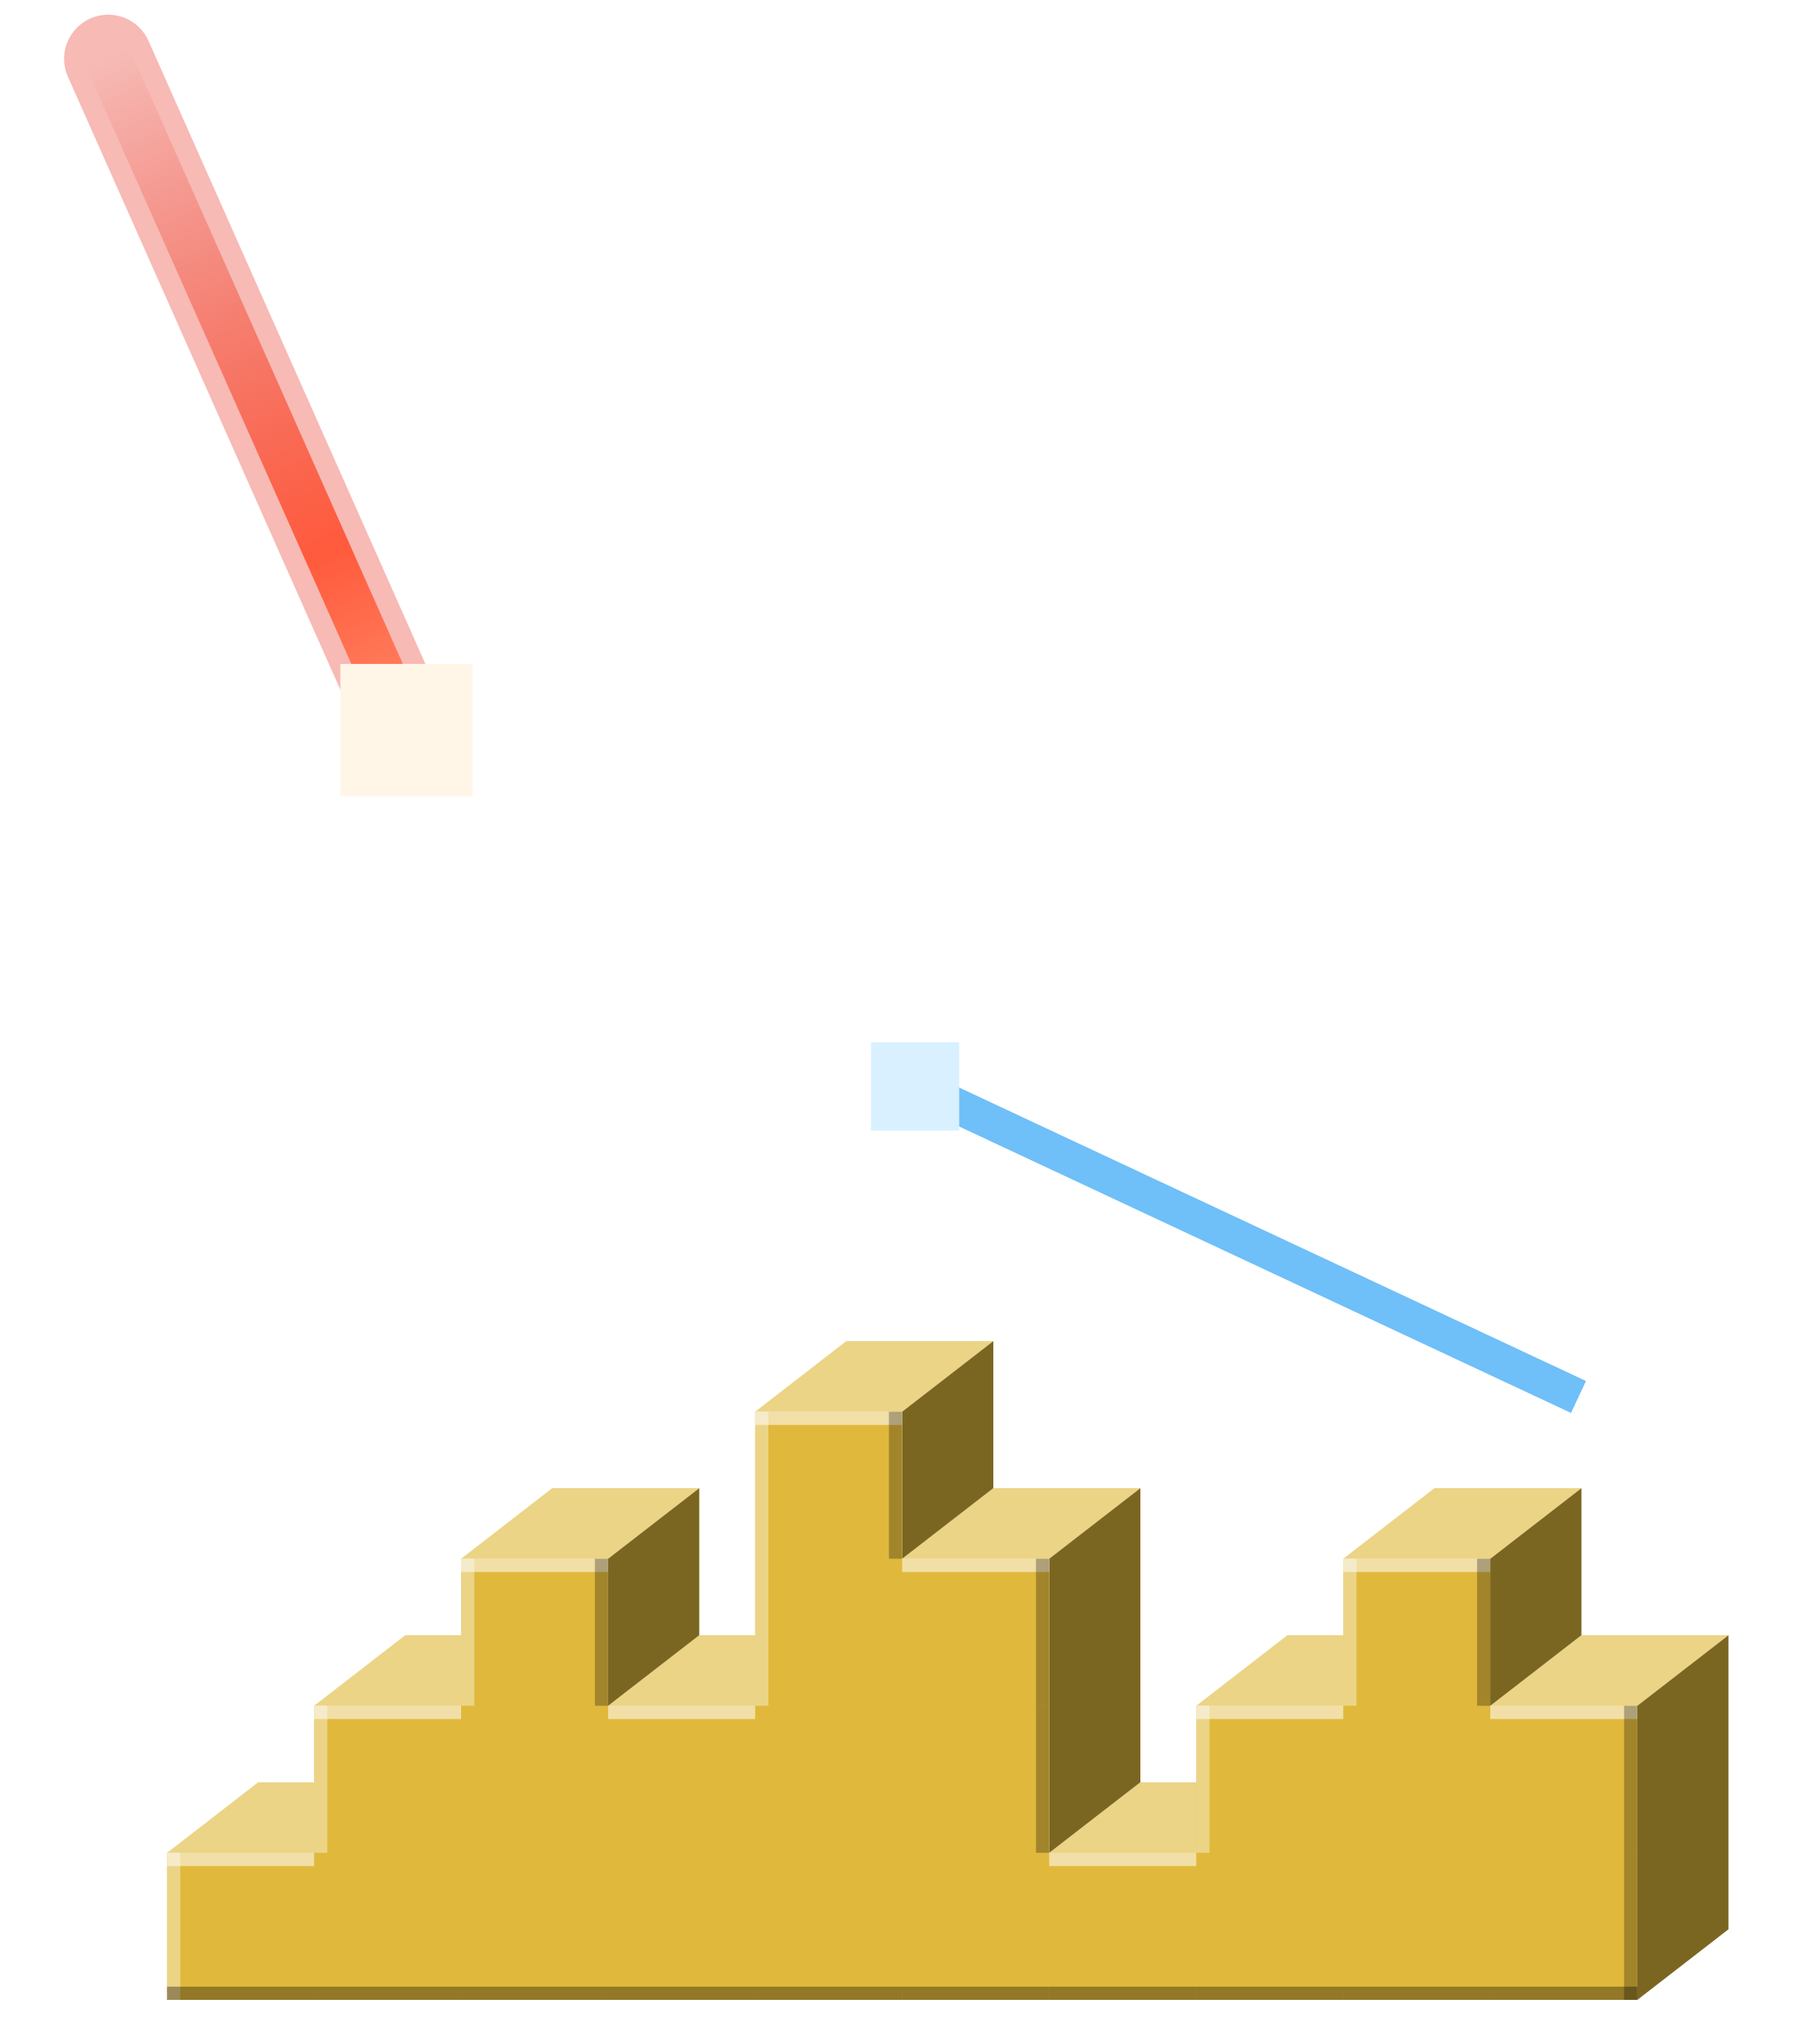
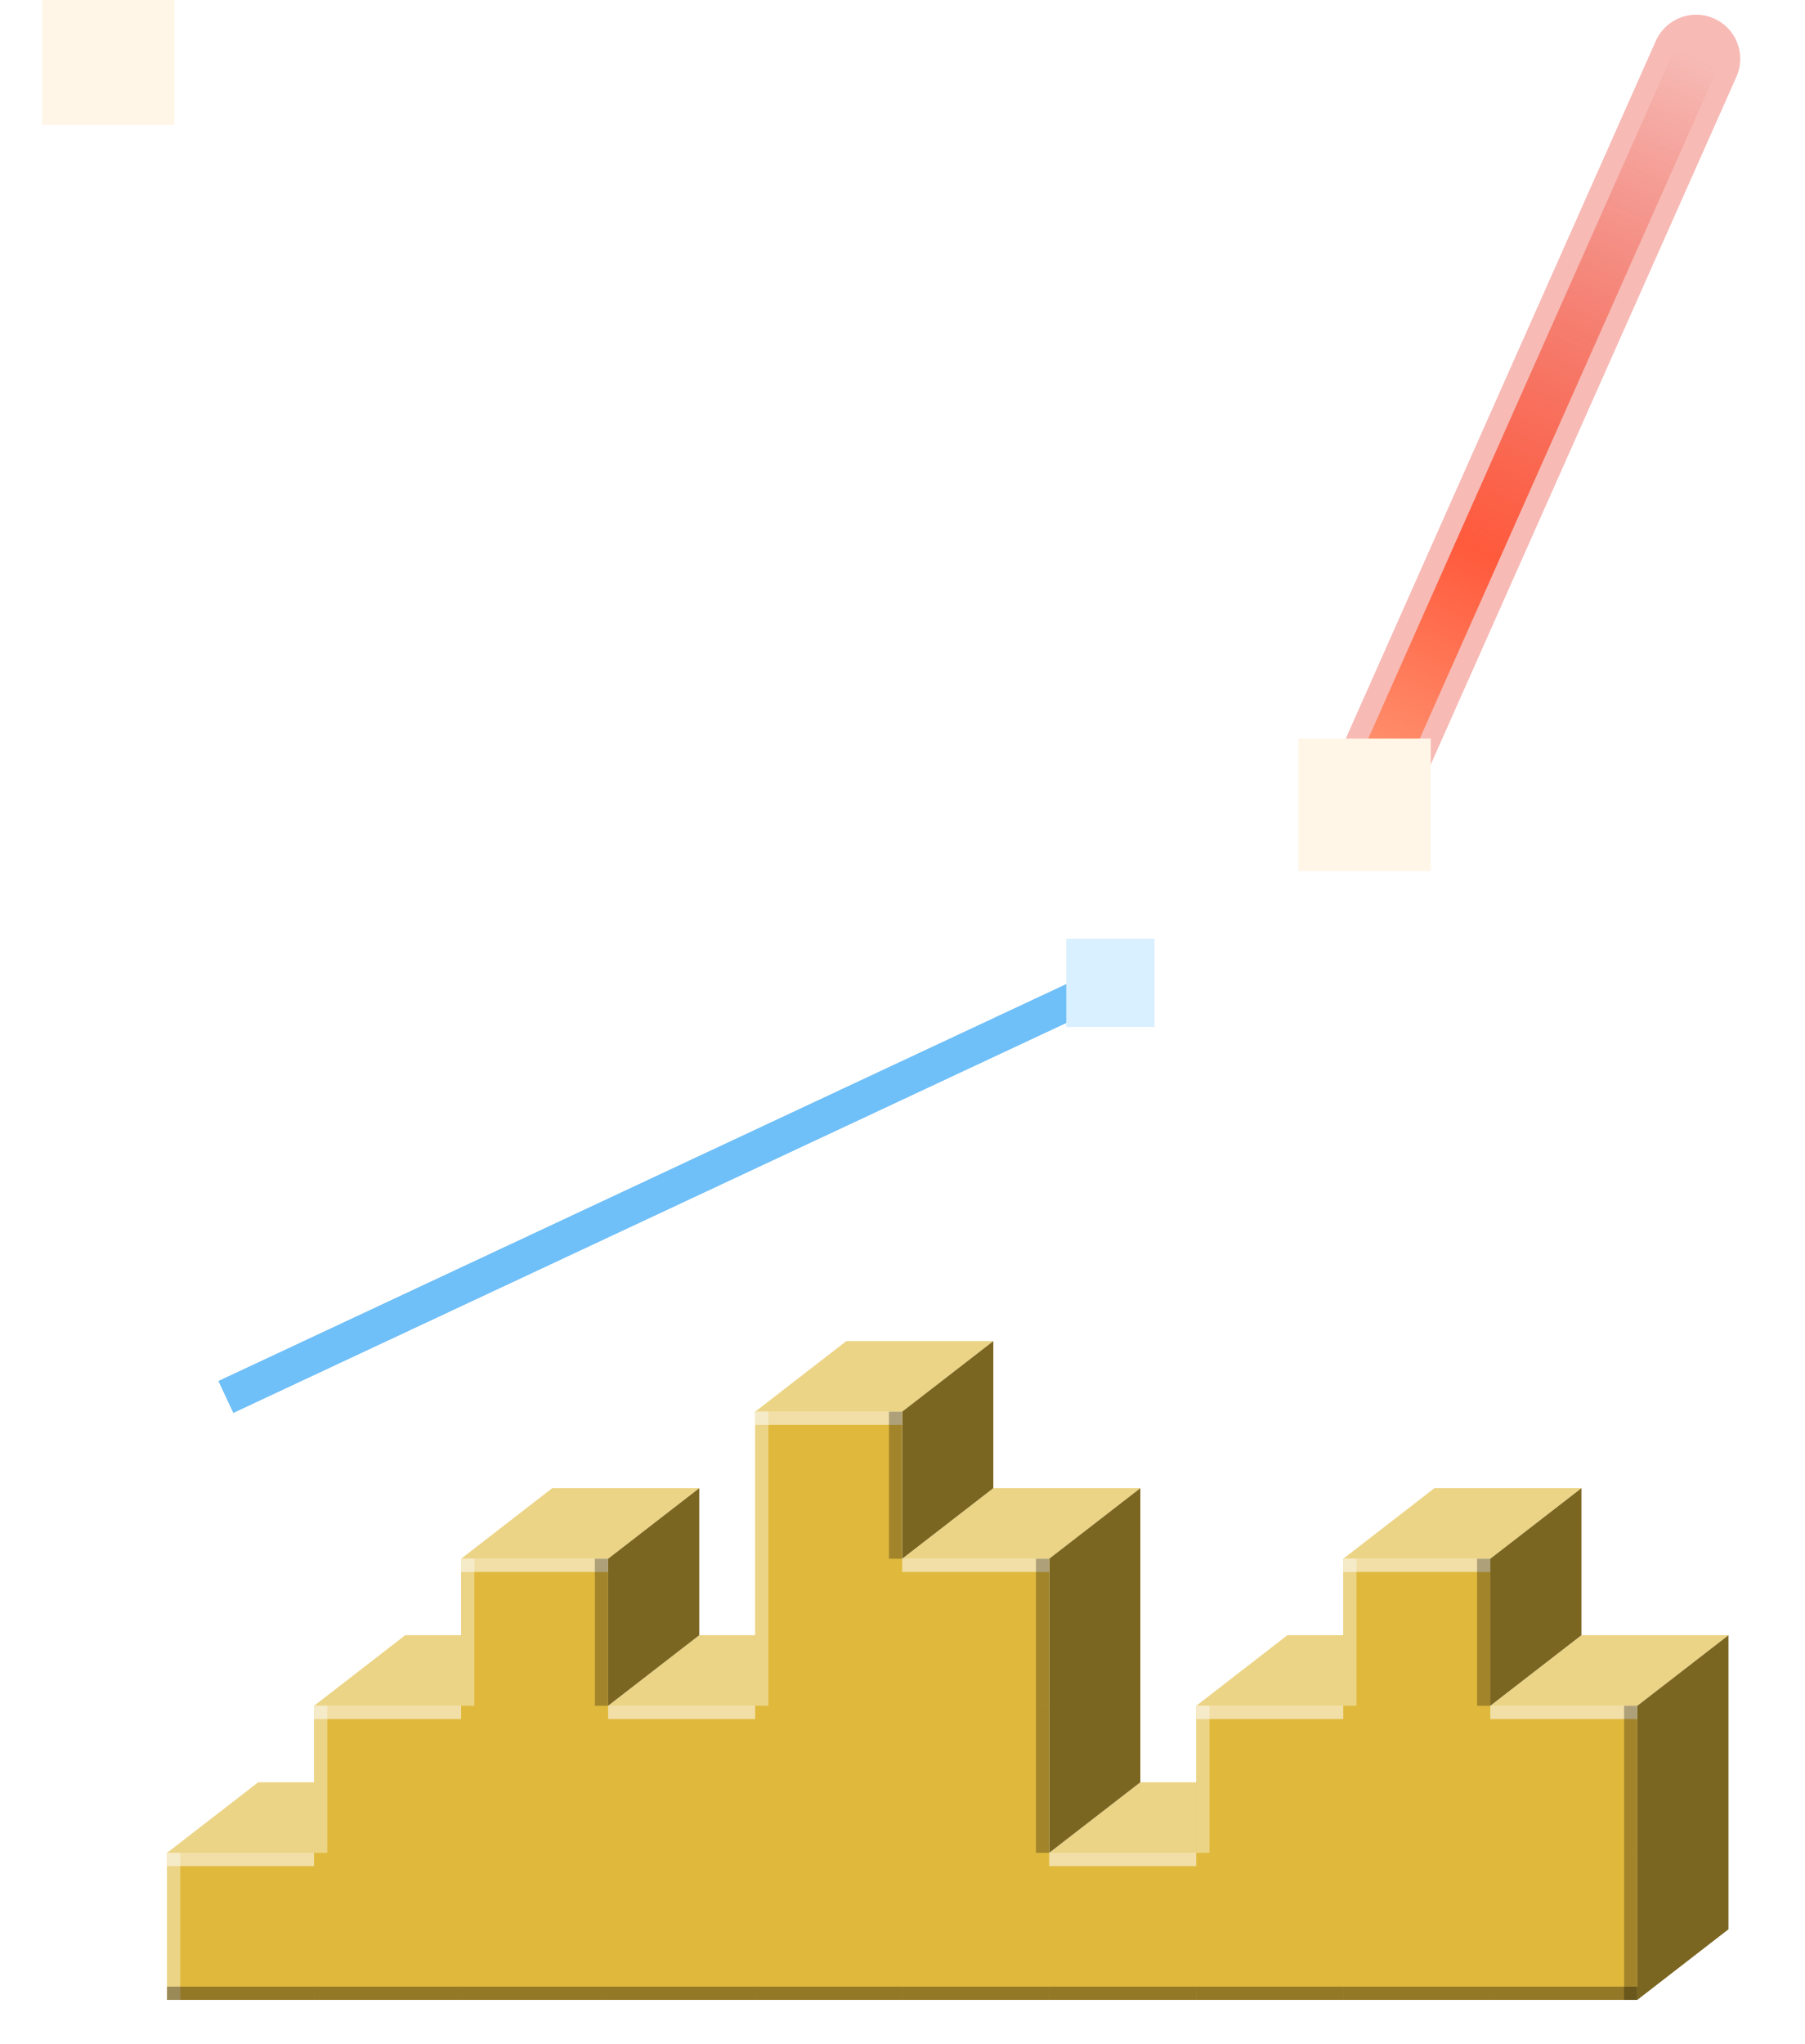
<svg xmlns="http://www.w3.org/2000/svg" width="98" height="111" viewBox="-1.1 -2.2 12.2 13.9">
  <defs>
    <linearGradient id="tra" gradientUnits="userSpaceOnUse" x1="-0.4" y1="-1.8" x2="2.08" y2="3.78">
      <stop offset="0" stop-color="#e83a2c" stop-opacity="0" />
      <stop offset="0.6" stop-color="#ff5a3c" />
      <stop offset="1" stop-color="#ffb08a" />
    </linearGradient>
    <linearGradient id="trb" gradientUnits="userSpaceOnUse" x1="10.4" y1="-1.8" x2="7.92" y2="3.78">
      <stop offset="0" stop-color="#e83a2c" stop-opacity="0" />
      <stop offset="0.6" stop-color="#ff5a3c" />
      <stop offset="1" stop-color="#ffb08a" />
    </linearGradient>
    <radialGradient id="burst">
      <stop offset="0" stop-color="#ffffff" />
      <stop offset="0.35" stop-color="#a8dcff" />
      <stop offset="0.75" stop-color="#3fa9f5" stop-opacity="0.85" />
      <stop offset="1" stop-color="#3fa9f5" stop-opacity="0" />
    </radialGradient>
  </defs>
-   <line x1="-0.4" y1="-1.8" x2="1.629" y2="2.765" stroke="#e83a2c" stroke-width="0.6" stroke-linecap="round" opacity="0.35" />
-   <line x1="-0.4" y1="-1.8" x2="1.629" y2="2.765" stroke="url(#tra)" stroke-width="0.32" stroke-linecap="round" opacity="1" />
-   <rect x="1.179" y="2.315" width="0.9" height="0.9" fill="#fff6e8" />
-   <line x1="9.6" y1="7.3" x2="5.088" y2="5.188" stroke="#3fa9f5" stroke-width="0.24" opacity="0.75" />
-   <rect x="4.788" y="4.888" width="0.6" height="0.6" fill="#d8f0ff" />
+   <line x1="-0.4" y1="-1.8" x2="-0.4" y2="-1.8" stroke="#e83a2c" stroke-width="0.6" stroke-linecap="round" opacity="0.35" />
+   <line x1="-0.4" y1="-1.8" x2="-0.4" y2="-1.8" stroke="url(#tra)" stroke-width="0.32" stroke-linecap="round" opacity="1" />
+   <rect x="-0.85" y="-2.25" width="0.9" height="0.9" fill="#fff6e8" />
+   <line x1="10.4" y1="-1.8" x2="8.145" y2="3.273" stroke="#e83a2c" stroke-width="0.6" stroke-linecap="round" opacity="0.35" />
+   <line x1="10.4" y1="-1.8" x2="8.145" y2="3.273" stroke="url(#trb)" stroke-width="0.32" stroke-linecap="round" opacity="1" />
+   <rect x="7.695" y="2.823" width="0.9" height="0.9" fill="#fff6e8" />
+   <line x1="0.4" y1="7.3" x2="6.416" y2="4.484" stroke="#3fa9f5" stroke-width="0.24" opacity="0.75" />
+   <rect x="6.116" y="4.184" width="0.6" height="0.6" fill="#d8f0ff" />
  <path d="M4,7.4 L5,7.4 L5.62,6.92 L4.62,6.92 Z M8,8.4 L9,8.4 L9.62,7.92 L8.62,7.92 Z M5,8.4 L6,8.4 L6.62,7.92 L5.62,7.92 Z M2,8.4 L3,8.4 L3.62,7.92 L2.62,7.92 Z M9,9.4 L10,9.4 L10.62,8.92 L9.62,8.92 Z M7,9.4 L8,9.4 L8.62,8.92 L7.62,8.92 Z M3,9.4 L4,9.4 L4.62,8.92 L3.62,8.92 Z M1,9.4 L2,9.4 L2.62,8.92 L1.62,8.92 Z M6,10.4 L7,10.4 L7.62,9.92 L6.62,9.92 Z M0,10.4 L1,10.4 L1.62,9.92 L0.62,9.92 Z" fill="#ecd486" />
  <path d="M5,7.4 L5.62,6.92 L5.62,7.92 L5,8.4 Z M9,8.4 L9.62,7.92 L9.62,8.92 L9,9.4 Z M6,8.4 L6.62,7.92 L6.62,8.92 L6,9.4 Z M3,8.4 L3.62,7.92 L3.62,8.92 L3,9.4 Z M10,9.4 L10.62,8.92 L10.62,9.92 L10,10.4 Z M6,9.4 L6.62,8.92 L6.62,9.92 L6,10.4 Z M10,10.4 L10.62,9.92 L10.62,10.92 L10,11.4 Z" fill="#7b6621" />
  <path d="M4,7.4 L5,7.4 L5,8.4 L4,8.4 Z M8,8.4 L9,8.4 L9,9.4 L8,9.4 Z M5,8.4 L6,8.4 L6,9.4 L5,9.4 Z M4,8.4 L5,8.4 L5,9.4 L4,9.4 Z M2,8.4 L3,8.4 L3,9.4 L2,9.4 Z M9,9.4 L10,9.4 L10,10.4 L9,10.4 Z M8,9.4 L9,9.4 L9,10.4 L8,10.4 Z M7,9.4 L8,9.4 L8,10.4 L7,10.4 Z M5,9.4 L6,9.4 L6,10.4 L5,10.4 Z M4,9.4 L5,9.4 L5,10.4 L4,10.4 Z M3,9.4 L4,9.4 L4,10.4 L3,10.4 Z M2,9.4 L3,9.4 L3,10.4 L2,10.4 Z M1,9.4 L2,9.4 L2,10.4 L1,10.4 Z M9,10.4 L10,10.4 L10,11.4 L9,11.4 Z M8,10.4 L9,10.4 L9,11.4 L8,11.4 Z M7,10.4 L8,10.4 L8,11.4 L7,11.4 Z M6,10.4 L7,10.4 L7,11.4 L6,11.4 Z M5,10.4 L6,10.4 L6,11.4 L5,11.4 Z M4,10.4 L5,10.4 L5,11.4 L4,11.4 Z M3,10.4 L4,10.4 L4,11.4 L3,11.4 Z M2,10.4 L3,10.4 L3,11.4 L2,11.4 Z M1,10.4 L2,10.4 L2,11.4 L1,11.4 Z M0,10.4 L1,10.4 L1,11.4 L0,11.4 Z" fill="#e0b93c" />
  <rect x="4" y="7.4" width="1" height="0.09" fill="rgba(255,255,255,0.55)" />
  <rect x="4" y="7.4" width="0.09" height="1" fill="rgba(255,255,255,0.55)" opacity="0.7" />
  <rect x="4.91" y="7.4" width="0.09" height="1" fill="rgba(0,0,0,0.35)" opacity="0.8" />
  <rect x="8" y="8.4" width="1" height="0.09" fill="rgba(255,255,255,0.55)" />
  <rect x="8" y="8.4" width="0.09" height="1" fill="rgba(255,255,255,0.55)" opacity="0.7" />
  <rect x="8.91" y="8.4" width="0.09" height="1" fill="rgba(0,0,0,0.35)" opacity="0.8" />
  <rect x="5" y="8.4" width="1" height="0.09" fill="rgba(255,255,255,0.55)" />
  <rect x="5.91" y="8.4" width="0.09" height="1" fill="rgba(0,0,0,0.35)" opacity="0.8" />
  <rect x="4" y="8.4" width="0.09" height="1" fill="rgba(255,255,255,0.55)" opacity="0.7" />
  <rect x="2" y="8.4" width="1" height="0.09" fill="rgba(255,255,255,0.55)" />
  <rect x="2" y="8.4" width="0.09" height="1" fill="rgba(255,255,255,0.55)" opacity="0.7" />
  <rect x="2.91" y="8.4" width="0.09" height="1" fill="rgba(0,0,0,0.35)" opacity="0.8" />
  <rect x="9" y="9.4" width="1" height="0.09" fill="rgba(255,255,255,0.55)" />
  <rect x="9.91" y="9.4" width="0.09" height="1" fill="rgba(0,0,0,0.35)" opacity="0.8" />
  <rect x="7" y="9.4" width="1" height="0.09" fill="rgba(255,255,255,0.55)" />
  <rect x="7" y="9.4" width="0.09" height="1" fill="rgba(255,255,255,0.55)" opacity="0.7" />
  <rect x="5.91" y="9.4" width="0.09" height="1" fill="rgba(0,0,0,0.35)" opacity="0.8" />
  <rect x="3" y="9.4" width="1" height="0.09" fill="rgba(255,255,255,0.55)" />
  <rect x="1" y="9.4" width="1" height="0.09" fill="rgba(255,255,255,0.55)" />
  <rect x="1" y="9.4" width="0.09" height="1" fill="rgba(255,255,255,0.55)" opacity="0.7" />
  <rect x="9" y="11.31" width="1" height="0.09" fill="rgba(0,0,0,0.35)" />
  <rect x="9.91" y="10.4" width="0.09" height="1" fill="rgba(0,0,0,0.35)" opacity="0.8" />
  <rect x="8" y="11.31" width="1" height="0.09" fill="rgba(0,0,0,0.35)" />
  <rect x="7" y="11.31" width="1" height="0.09" fill="rgba(0,0,0,0.35)" />
  <rect x="6" y="10.4" width="1" height="0.09" fill="rgba(255,255,255,0.55)" />
  <rect x="6" y="11.31" width="1" height="0.09" fill="rgba(0,0,0,0.35)" />
  <rect x="5" y="11.31" width="1" height="0.09" fill="rgba(0,0,0,0.35)" />
  <rect x="4" y="11.31" width="1" height="0.09" fill="rgba(0,0,0,0.35)" />
  <rect x="3" y="11.31" width="1" height="0.09" fill="rgba(0,0,0,0.35)" />
  <rect x="2" y="11.31" width="1" height="0.09" fill="rgba(0,0,0,0.35)" />
  <rect x="1" y="11.31" width="1" height="0.09" fill="rgba(0,0,0,0.35)" />
  <rect x="0" y="10.4" width="1" height="0.09" fill="rgba(255,255,255,0.55)" />
  <rect x="0" y="10.4" width="0.09" height="1" fill="rgba(255,255,255,0.55)" opacity="0.7" />
  <rect x="0" y="11.31" width="1" height="0.09" fill="rgba(0,0,0,0.35)" />
</svg>
